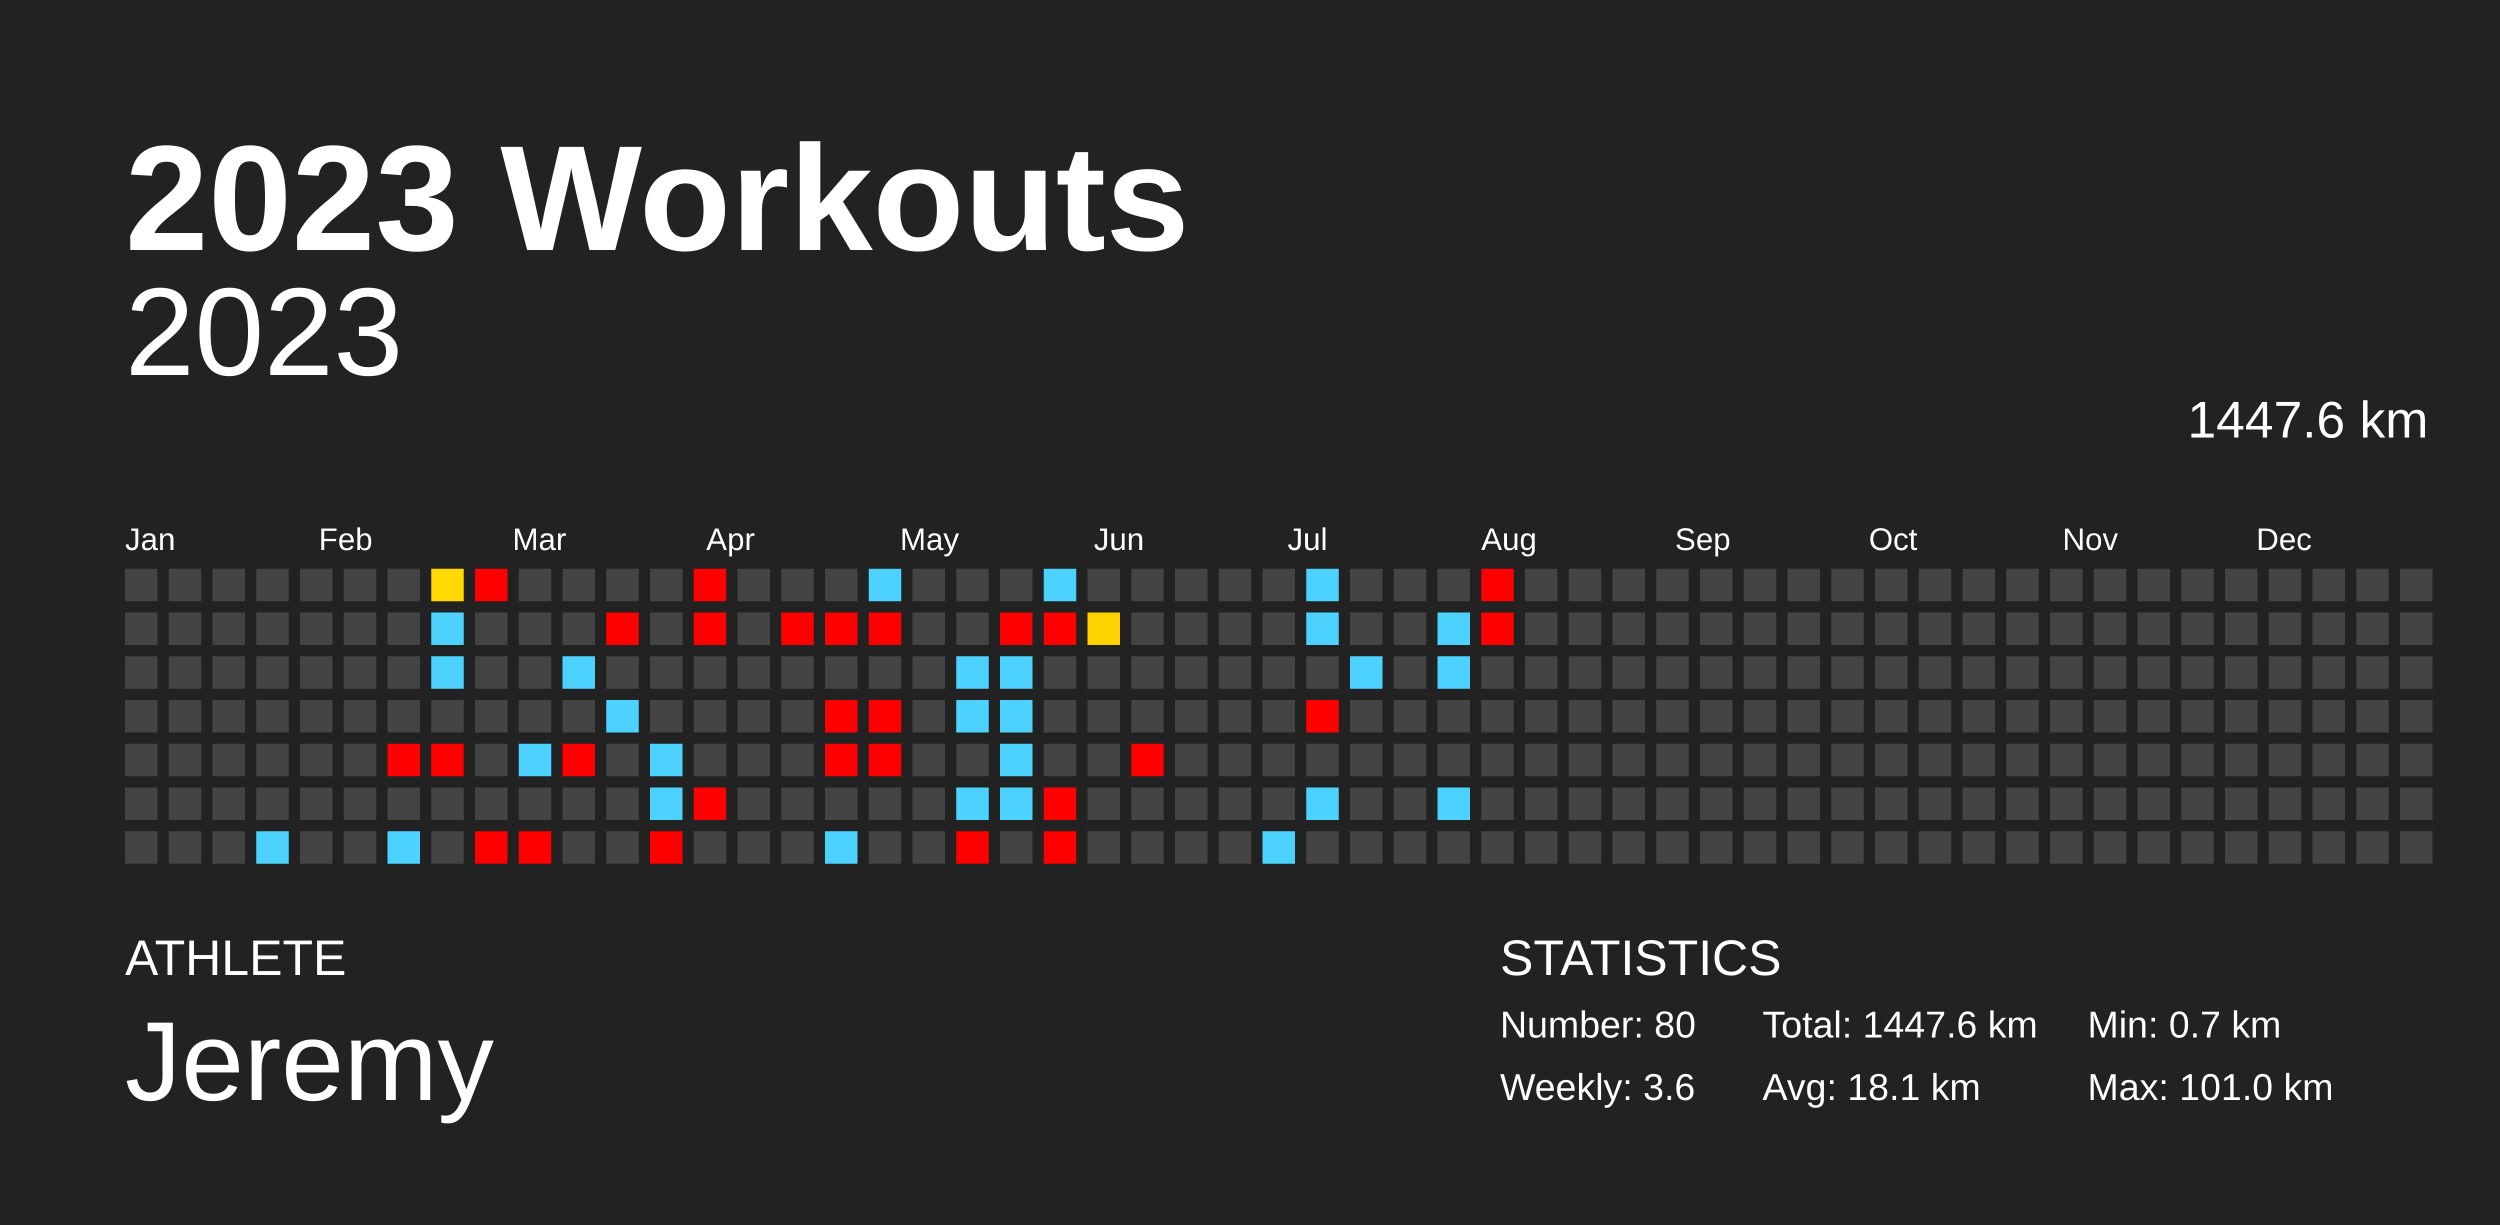
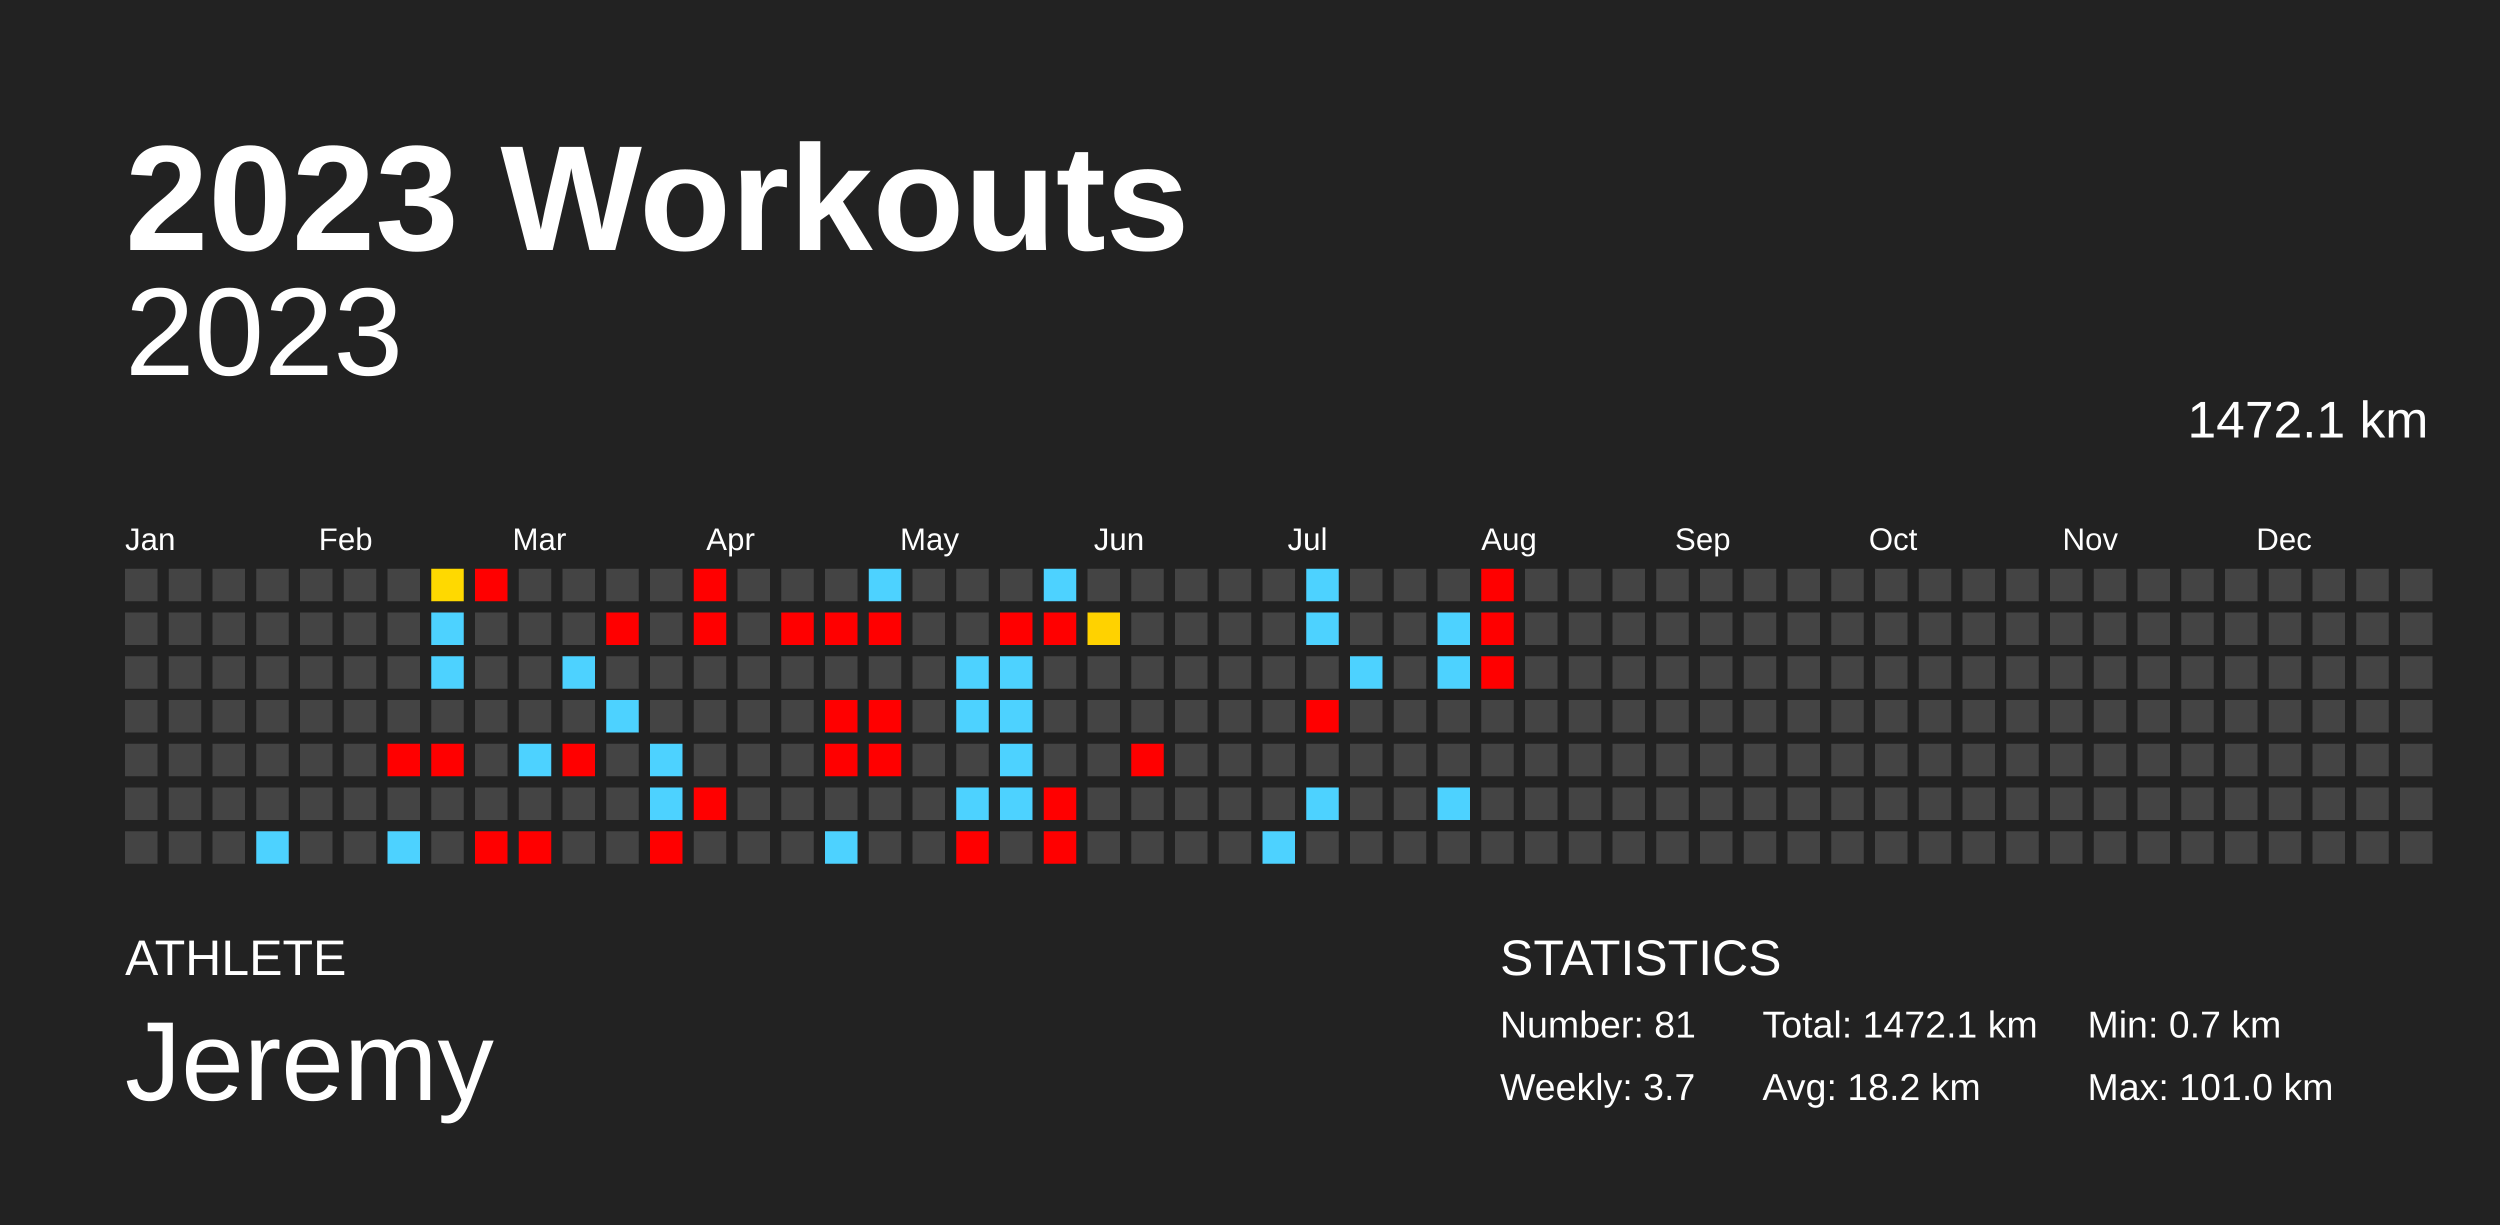
<svg xmlns="http://www.w3.org/2000/svg" baseProfile="full" height="98mm" version="1.1" viewBox="0,0,200,98" width="200mm">
  <defs />
  <rect fill="#222222" height="98" width="200" x="0" y="0" />
  <text fill="#FFFFFF" style="font-size:12px; font-family:Arial; font-weight:bold;" x="10" y="20">2023 Workouts</text>
  <text fill="#FFFFFF" style="font-size:4px; font-family:Arial" x="10" y="78">ATHLETE</text>
  <text fill="#FFFFFF" style="font-size:9px; font-family:Arial" x="10" y="88">Jeremy</text>
  <text fill="#FFFFFF" style="font-size:4px; font-family:Arial" x="120" y="78">STATISTICS</text>
-   <text fill="#FFFFFF" style="font-size:3px; font-family:Arial" x="120" y="83">Number: 80</text>
-   <text fill="#FFFFFF" style="font-size:3px; font-family:Arial" x="120" y="88">Weekly: 3.6</text>
-   <text fill="#FFFFFF" style="font-size:3px; font-family:Arial" x="141" y="83">Total: 1447.6 km</text>
-   <text fill="#FFFFFF" style="font-size:3px; font-family:Arial" x="141" y="88">Avg: 18.1 km</text>
+   <text fill="#FFFFFF" style="font-size:3px; font-family:Arial" x="120" y="83">Number: 81</text>
+   <text fill="#FFFFFF" style="font-size:3px; font-family:Arial" x="120" y="88">Weekly: 3.7</text>
+   <text fill="#FFFFFF" style="font-size:3px; font-family:Arial" x="141" y="83">Total: 1472.1 km</text>
+   <text fill="#FFFFFF" style="font-size:3px; font-family:Arial" x="141" y="88">Avg: 18.2 km</text>
  <text fill="#FFFFFF" style="font-size:3px; font-family:Arial" x="167" y="83">Min: 0.7 km</text>
  <text fill="#FFFFFF" style="font-size:3px; font-family:Arial" x="167" y="88">Max: 101.0 km</text>
  <text alignment-baseline="hanging" fill="#FFFFFF" style="font-size:10.0px; font-family:Arial;" x="10" y="30">2023</text>
-   <text alignment-baseline="hanging" fill="#FFFFFF" style="font-size:4.125px; font-family:Arial;" x="175" y="35">1447.6 km</text>
+   <text alignment-baseline="hanging" fill="#FFFFFF" style="font-size:4.125px; font-family:Arial;" x="175" y="35">1472.1 km</text>
  <text fill="#FFFFFF" style="font-size:2.5px; font-family:Arial" x="10.0" y="44">Jan</text>
  <text fill="#FFFFFF" style="font-size:2.5px; font-family:Arial" x="25.5" y="44">Feb</text>
  <text fill="#FFFFFF" style="font-size:2.5px; font-family:Arial" x="41.0" y="44">Mar</text>
  <text fill="#FFFFFF" style="font-size:2.5px; font-family:Arial" x="56.5" y="44">Apr</text>
  <text fill="#FFFFFF" style="font-size:2.5px; font-family:Arial" x="72.0" y="44">May</text>
  <text fill="#FFFFFF" style="font-size:2.5px; font-family:Arial" x="87.5" y="44">Jun</text>
  <text fill="#FFFFFF" style="font-size:2.5px; font-family:Arial" x="103.0" y="44">Jul</text>
  <text fill="#FFFFFF" style="font-size:2.5px; font-family:Arial" x="118.5" y="44">Aug</text>
  <text fill="#FFFFFF" style="font-size:2.5px; font-family:Arial" x="134.0" y="44">Sep</text>
  <text fill="#FFFFFF" style="font-size:2.5px; font-family:Arial" x="149.5" y="44">Oct</text>
  <text fill="#FFFFFF" style="font-size:2.5px; font-family:Arial" x="165.0" y="44">Nov</text>
  <text fill="#FFFFFF" style="font-size:2.5px; font-family:Arial" x="180.5" y="44">Dec</text>
  <rect fill="#444444" height="2.6" width="2.6" x="10.0" y="45.5" />
  <rect fill="#444444" height="2.6" width="2.6" x="10.0" y="49.0" />
  <rect fill="#444444" height="2.6" width="2.6" x="10.0" y="52.5" />
  <rect fill="#444444" height="2.6" width="2.6" x="10.0" y="56.0" />
  <rect fill="#444444" height="2.6" width="2.6" x="10.0" y="59.5" />
  <rect fill="#444444" height="2.6" width="2.6" x="10.0" y="63.0" />
  <rect fill="#444444" height="2.6" width="2.6" x="10.0" y="66.5" />
  <rect fill="#444444" height="2.6" width="2.6" x="13.5" y="45.5" />
  <rect fill="#444444" height="2.6" width="2.6" x="13.5" y="49.0" />
  <rect fill="#444444" height="2.6" width="2.6" x="13.5" y="52.5" />
  <rect fill="#444444" height="2.6" width="2.6" x="13.5" y="56.0" />
  <rect fill="#444444" height="2.6" width="2.6" x="13.5" y="59.5" />
  <rect fill="#444444" height="2.6" width="2.6" x="13.5" y="63.0" />
  <rect fill="#444444" height="2.6" width="2.6" x="13.5" y="66.5" />
  <rect fill="#444444" height="2.6" width="2.6" x="17.0" y="45.5" />
  <rect fill="#444444" height="2.6" width="2.6" x="17.0" y="49.0" />
  <rect fill="#444444" height="2.6" width="2.6" x="17.0" y="52.5" />
  <rect fill="#444444" height="2.6" width="2.6" x="17.0" y="56.0" />
  <rect fill="#444444" height="2.6" width="2.6" x="17.0" y="59.5" />
  <rect fill="#444444" height="2.6" width="2.6" x="17.0" y="63.0" />
  <rect fill="#444444" height="2.6" width="2.6" x="17.0" y="66.5" />
  <rect fill="#444444" height="2.6" width="2.6" x="20.5" y="45.5" />
  <rect fill="#444444" height="2.6" width="2.6" x="20.5" y="49.0" />
  <rect fill="#444444" height="2.6" width="2.6" x="20.5" y="52.5" />
  <rect fill="#444444" height="2.6" width="2.6" x="20.5" y="56.0" />
  <rect fill="#444444" height="2.6" width="2.6" x="20.5" y="59.5" />
  <rect fill="#444444" height="2.6" width="2.6" x="20.5" y="63.0" />
  <rect fill="#4dd2ff" height="2.6" width="2.6" x="20.5" y="66.5" />
  <rect fill="#444444" height="2.6" width="2.6" x="24.0" y="45.5" />
  <rect fill="#444444" height="2.6" width="2.6" x="24.0" y="49.0" />
  <rect fill="#444444" height="2.6" width="2.6" x="24.0" y="52.5" />
  <rect fill="#444444" height="2.6" width="2.6" x="24.0" y="56.0" />
  <rect fill="#444444" height="2.6" width="2.6" x="24.0" y="59.5" />
  <rect fill="#444444" height="2.6" width="2.6" x="24.0" y="63.0" />
  <rect fill="#444444" height="2.6" width="2.6" x="24.0" y="66.5" />
  <rect fill="#444444" height="2.6" width="2.6" x="27.5" y="45.5" />
  <rect fill="#444444" height="2.6" width="2.6" x="27.5" y="49.0" />
  <rect fill="#444444" height="2.6" width="2.6" x="27.5" y="52.5" />
  <rect fill="#444444" height="2.6" width="2.6" x="27.5" y="56.0" />
  <rect fill="#444444" height="2.6" width="2.6" x="27.5" y="59.5" />
  <rect fill="#444444" height="2.6" width="2.6" x="27.5" y="63.0" />
  <rect fill="#444444" height="2.6" width="2.6" x="27.5" y="66.5" />
  <rect fill="#444444" height="2.6" width="2.6" x="31.0" y="45.5" />
  <rect fill="#444444" height="2.6" width="2.6" x="31.0" y="49.0" />
  <rect fill="#444444" height="2.6" width="2.6" x="31.0" y="52.5" />
  <rect fill="#444444" height="2.6" width="2.6" x="31.0" y="56.0" />
  <rect fill="red" height="2.6" width="2.6" x="31.0" y="59.5" />
  <rect fill="#444444" height="2.6" width="2.6" x="31.0" y="63.0" />
  <rect fill="#4dd2ff" height="2.6" width="2.6" x="31.0" y="66.5" />
  <rect fill="#ffd900" height="2.6" width="2.6" x="34.5" y="45.5" />
  <rect fill="#4dd2ff" height="2.6" width="2.6" x="34.5" y="49.0" />
  <rect fill="#4dd2ff" height="2.6" width="2.6" x="34.5" y="52.5" />
  <rect fill="#444444" height="2.6" width="2.6" x="34.5" y="56.0" />
  <rect fill="red" height="2.6" width="2.6" x="34.5" y="59.5" />
  <rect fill="#444444" height="2.6" width="2.6" x="34.5" y="63.0" />
  <rect fill="#444444" height="2.6" width="2.6" x="34.5" y="66.5" />
  <rect fill="red" height="2.6" width="2.6" x="38.0" y="45.5" />
  <rect fill="#444444" height="2.6" width="2.6" x="38.0" y="49.0" />
  <rect fill="#444444" height="2.6" width="2.6" x="38.0" y="52.5" />
  <rect fill="#444444" height="2.6" width="2.6" x="38.0" y="56.0" />
  <rect fill="#444444" height="2.6" width="2.6" x="38.0" y="59.5" />
  <rect fill="#444444" height="2.6" width="2.6" x="38.0" y="63.0" />
  <rect fill="red" height="2.6" width="2.6" x="38.0" y="66.5" />
  <rect fill="#444444" height="2.6" width="2.6" x="41.5" y="45.5" />
  <rect fill="#444444" height="2.6" width="2.6" x="41.5" y="49.0" />
  <rect fill="#444444" height="2.6" width="2.6" x="41.5" y="52.5" />
  <rect fill="#444444" height="2.6" width="2.6" x="41.5" y="56.0" />
  <rect fill="#4dd2ff" height="2.6" width="2.6" x="41.5" y="59.5" />
  <rect fill="#444444" height="2.6" width="2.6" x="41.5" y="63.0" />
  <rect fill="red" height="2.6" width="2.6" x="41.5" y="66.5" />
  <rect fill="#444444" height="2.6" width="2.6" x="45.0" y="45.5" />
  <rect fill="#444444" height="2.6" width="2.6" x="45.0" y="49.0" />
  <rect fill="#4dd2ff" height="2.6" width="2.6" x="45.0" y="52.5" />
  <rect fill="#444444" height="2.6" width="2.6" x="45.0" y="56.0" />
  <rect fill="red" height="2.6" width="2.6" x="45.0" y="59.5" />
  <rect fill="#444444" height="2.6" width="2.6" x="45.0" y="63.0" />
  <rect fill="#444444" height="2.6" width="2.6" x="45.0" y="66.5" />
  <rect fill="#444444" height="2.6" width="2.6" x="48.5" y="45.5" />
  <rect fill="red" height="2.6" width="2.6" x="48.5" y="49.0" />
  <rect fill="#444444" height="2.6" width="2.6" x="48.5" y="52.5" />
  <rect fill="#4dd2ff" height="2.6" width="2.6" x="48.5" y="56.0" />
  <rect fill="#444444" height="2.6" width="2.6" x="48.5" y="59.5" />
  <rect fill="#444444" height="2.6" width="2.6" x="48.5" y="63.0" />
  <rect fill="#444444" height="2.6" width="2.6" x="48.5" y="66.5" />
  <rect fill="#444444" height="2.6" width="2.6" x="52.0" y="45.5" />
  <rect fill="#444444" height="2.6" width="2.6" x="52.0" y="49.0" />
  <rect fill="#444444" height="2.6" width="2.6" x="52.0" y="52.5" />
  <rect fill="#444444" height="2.6" width="2.6" x="52.0" y="56.0" />
  <rect fill="#4dd2ff" height="2.6" width="2.6" x="52.0" y="59.5" />
  <rect fill="#4dd2ff" height="2.6" width="2.6" x="52.0" y="63.0" />
  <rect fill="red" height="2.6" width="2.6" x="52.0" y="66.5" />
  <rect fill="red" height="2.6" width="2.6" x="55.5" y="45.5" />
  <rect fill="red" height="2.6" width="2.6" x="55.5" y="49.0" />
  <rect fill="#444444" height="2.6" width="2.6" x="55.5" y="52.5" />
  <rect fill="#444444" height="2.6" width="2.6" x="55.5" y="56.0" />
  <rect fill="#444444" height="2.6" width="2.6" x="55.5" y="59.5" />
  <rect fill="red" height="2.6" width="2.6" x="55.5" y="63.0" />
  <rect fill="#444444" height="2.6" width="2.6" x="55.5" y="66.5" />
  <rect fill="#444444" height="2.6" width="2.6" x="59.0" y="45.5" />
  <rect fill="#444444" height="2.6" width="2.6" x="59.0" y="49.0" />
  <rect fill="#444444" height="2.6" width="2.6" x="59.0" y="52.5" />
  <rect fill="#444444" height="2.6" width="2.6" x="59.0" y="56.0" />
  <rect fill="#444444" height="2.6" width="2.6" x="59.0" y="59.5" />
  <rect fill="#444444" height="2.6" width="2.6" x="59.0" y="63.0" />
  <rect fill="#444444" height="2.6" width="2.6" x="59.0" y="66.5" />
  <rect fill="#444444" height="2.6" width="2.6" x="62.5" y="45.5" />
  <rect fill="red" height="2.6" width="2.6" x="62.5" y="49.0" />
  <rect fill="#444444" height="2.6" width="2.6" x="62.5" y="52.5" />
  <rect fill="#444444" height="2.6" width="2.6" x="62.5" y="56.0" />
  <rect fill="#444444" height="2.6" width="2.6" x="62.5" y="59.5" />
  <rect fill="#444444" height="2.6" width="2.6" x="62.5" y="63.0" />
  <rect fill="#444444" height="2.6" width="2.6" x="62.5" y="66.5" />
  <rect fill="#444444" height="2.6" width="2.6" x="66.0" y="45.5" />
  <rect fill="red" height="2.6" width="2.6" x="66.0" y="49.0" />
  <rect fill="#444444" height="2.6" width="2.6" x="66.0" y="52.5" />
  <rect fill="red" height="2.6" width="2.6" x="66.0" y="56.0" />
  <rect fill="red" height="2.6" width="2.6" x="66.0" y="59.5" />
  <rect fill="#444444" height="2.6" width="2.6" x="66.0" y="63.0" />
  <rect fill="#4dd2ff" height="2.6" width="2.6" x="66.0" y="66.5" />
  <rect fill="#4dd2ff" height="2.6" width="2.6" x="69.5" y="45.5" />
  <rect fill="red" height="2.6" width="2.6" x="69.5" y="49.0" />
  <rect fill="#444444" height="2.6" width="2.6" x="69.5" y="52.5" />
  <rect fill="red" height="2.6" width="2.6" x="69.5" y="56.0" />
  <rect fill="red" height="2.6" width="2.6" x="69.5" y="59.5" />
  <rect fill="#444444" height="2.6" width="2.6" x="69.5" y="63.0" />
  <rect fill="#444444" height="2.6" width="2.6" x="69.5" y="66.5" />
  <rect fill="#444444" height="2.6" width="2.6" x="73.0" y="45.5" />
  <rect fill="#444444" height="2.6" width="2.6" x="73.0" y="49.0" />
  <rect fill="#444444" height="2.6" width="2.6" x="73.0" y="52.5" />
  <rect fill="#444444" height="2.6" width="2.6" x="73.0" y="56.0" />
  <rect fill="#444444" height="2.6" width="2.6" x="73.0" y="59.5" />
  <rect fill="#444444" height="2.6" width="2.6" x="73.0" y="63.0" />
  <rect fill="#444444" height="2.6" width="2.6" x="73.0" y="66.5" />
  <rect fill="#444444" height="2.6" width="2.6" x="76.5" y="45.5" />
  <rect fill="#444444" height="2.6" width="2.6" x="76.5" y="49.0" />
  <rect fill="#4dd2ff" height="2.6" width="2.6" x="76.5" y="52.5" />
  <rect fill="#4dd2ff" height="2.6" width="2.6" x="76.5" y="56.0" />
  <rect fill="#444444" height="2.6" width="2.6" x="76.5" y="59.5" />
  <rect fill="#4dd2ff" height="2.6" width="2.6" x="76.5" y="63.0" />
  <rect fill="red" height="2.6" width="2.6" x="76.5" y="66.5" />
  <rect fill="#444444" height="2.6" width="2.6" x="80.0" y="45.5" />
  <rect fill="red" height="2.6" width="2.6" x="80.0" y="49.0" />
  <rect fill="#4dd2ff" height="2.6" width="2.6" x="80.0" y="52.5" />
  <rect fill="#4dd2ff" height="2.6" width="2.6" x="80.0" y="56.0" />
  <rect fill="#4dd2ff" height="2.6" width="2.6" x="80.0" y="59.5" />
  <rect fill="#4dd2ff" height="2.6" width="2.6" x="80.0" y="63.0" />
  <rect fill="#444444" height="2.6" width="2.6" x="80.0" y="66.5" />
  <rect fill="#4dd2ff" height="2.6" width="2.6" x="83.5" y="45.5" />
  <rect fill="red" height="2.6" width="2.6" x="83.5" y="49.0" />
  <rect fill="#444444" height="2.6" width="2.6" x="83.5" y="52.5" />
  <rect fill="#444444" height="2.6" width="2.6" x="83.5" y="56.0" />
  <rect fill="#444444" height="2.6" width="2.6" x="83.5" y="59.5" />
  <rect fill="red" height="2.6" width="2.6" x="83.5" y="63.0" />
  <rect fill="red" height="2.6" width="2.6" x="83.5" y="66.5" />
  <rect fill="#444444" height="2.6" width="2.6" x="87.0" y="45.5" />
  <rect fill="#ffd200" height="2.6" width="2.6" x="87.0" y="49.0" />
  <rect fill="#444444" height="2.6" width="2.6" x="87.0" y="52.5" />
  <rect fill="#444444" height="2.6" width="2.6" x="87.0" y="56.0" />
  <rect fill="#444444" height="2.6" width="2.6" x="87.0" y="59.5" />
  <rect fill="#444444" height="2.6" width="2.6" x="87.0" y="63.0" />
  <rect fill="#444444" height="2.6" width="2.6" x="87.0" y="66.5" />
  <rect fill="#444444" height="2.6" width="2.6" x="90.5" y="45.5" />
  <rect fill="#444444" height="2.6" width="2.6" x="90.5" y="49.0" />
  <rect fill="#444444" height="2.6" width="2.6" x="90.5" y="52.5" />
  <rect fill="#444444" height="2.6" width="2.6" x="90.5" y="56.0" />
  <rect fill="red" height="2.6" width="2.6" x="90.5" y="59.5" />
  <rect fill="#444444" height="2.6" width="2.6" x="90.5" y="63.0" />
  <rect fill="#444444" height="2.6" width="2.6" x="90.5" y="66.5" />
  <rect fill="#444444" height="2.6" width="2.6" x="94.0" y="45.5" />
  <rect fill="#444444" height="2.6" width="2.6" x="94.0" y="49.0" />
  <rect fill="#444444" height="2.6" width="2.6" x="94.0" y="52.5" />
  <rect fill="#444444" height="2.6" width="2.6" x="94.0" y="56.0" />
  <rect fill="#444444" height="2.6" width="2.6" x="94.0" y="59.5" />
  <rect fill="#444444" height="2.6" width="2.6" x="94.0" y="63.0" />
  <rect fill="#444444" height="2.6" width="2.6" x="94.0" y="66.5" />
  <rect fill="#444444" height="2.6" width="2.6" x="97.5" y="45.5" />
  <rect fill="#444444" height="2.6" width="2.6" x="97.5" y="49.0" />
  <rect fill="#444444" height="2.6" width="2.6" x="97.5" y="52.5" />
  <rect fill="#444444" height="2.6" width="2.6" x="97.5" y="56.0" />
  <rect fill="#444444" height="2.6" width="2.6" x="97.5" y="59.5" />
  <rect fill="#444444" height="2.6" width="2.6" x="97.5" y="63.0" />
  <rect fill="#444444" height="2.6" width="2.6" x="97.5" y="66.5" />
  <rect fill="#444444" height="2.6" width="2.6" x="101.0" y="45.5" />
  <rect fill="#444444" height="2.6" width="2.6" x="101.0" y="49.0" />
  <rect fill="#444444" height="2.6" width="2.6" x="101.0" y="52.5" />
  <rect fill="#444444" height="2.6" width="2.6" x="101.0" y="56.0" />
  <rect fill="#444444" height="2.6" width="2.6" x="101.0" y="59.5" />
  <rect fill="#444444" height="2.6" width="2.6" x="101.0" y="63.0" />
  <rect fill="#4dd2ff" height="2.6" width="2.6" x="101.0" y="66.5" />
  <rect fill="#4dd2ff" height="2.6" width="2.6" x="104.5" y="45.5" />
  <rect fill="#4dd2ff" height="2.6" width="2.6" x="104.5" y="49.0" />
  <rect fill="#444444" height="2.6" width="2.6" x="104.5" y="52.5" />
  <rect fill="red" height="2.6" width="2.6" x="104.5" y="56.0" />
  <rect fill="#444444" height="2.6" width="2.6" x="104.5" y="59.5" />
  <rect fill="#4dd2ff" height="2.6" width="2.6" x="104.5" y="63.0" />
  <rect fill="#444444" height="2.6" width="2.6" x="104.5" y="66.5" />
  <rect fill="#444444" height="2.6" width="2.6" x="108.0" y="45.5" />
  <rect fill="#444444" height="2.6" width="2.6" x="108.0" y="49.0" />
  <rect fill="#4dd2ff" height="2.6" width="2.6" x="108.0" y="52.5" />
  <rect fill="#444444" height="2.6" width="2.6" x="108.0" y="56.0" />
  <rect fill="#444444" height="2.6" width="2.6" x="108.0" y="59.5" />
  <rect fill="#444444" height="2.6" width="2.6" x="108.0" y="63.0" />
  <rect fill="#444444" height="2.6" width="2.6" x="108.0" y="66.5" />
  <rect fill="#444444" height="2.6" width="2.6" x="111.5" y="45.5" />
  <rect fill="#444444" height="2.6" width="2.6" x="111.5" y="49.0" />
  <rect fill="#444444" height="2.6" width="2.6" x="111.5" y="52.5" />
  <rect fill="#444444" height="2.6" width="2.6" x="111.5" y="56.0" />
  <rect fill="#444444" height="2.6" width="2.6" x="111.5" y="59.5" />
  <rect fill="#444444" height="2.6" width="2.6" x="111.5" y="63.0" />
  <rect fill="#444444" height="2.6" width="2.6" x="111.5" y="66.5" />
  <rect fill="#444444" height="2.6" width="2.6" x="115.0" y="45.5" />
  <rect fill="#4dd2ff" height="2.6" width="2.6" x="115.0" y="49.0" />
  <rect fill="#4dd2ff" height="2.6" width="2.6" x="115.0" y="52.5" />
  <rect fill="#444444" height="2.6" width="2.6" x="115.0" y="56.0" />
  <rect fill="#444444" height="2.6" width="2.6" x="115.0" y="59.5" />
  <rect fill="#4dd2ff" height="2.6" width="2.6" x="115.0" y="63.0" />
  <rect fill="#444444" height="2.6" width="2.6" x="115.0" y="66.5" />
  <rect fill="red" height="2.6" width="2.6" x="118.5" y="45.5" />
  <rect fill="red" height="2.6" width="2.6" x="118.5" y="49.0" />
-   <rect fill="#444444" height="2.6" width="2.6" x="118.5" y="52.5" />
+   <rect fill="red" height="2.6" width="2.6" x="118.5" y="52.5" />
  <rect fill="#444444" height="2.6" width="2.6" x="118.5" y="56.0" />
  <rect fill="#444444" height="2.6" width="2.6" x="118.5" y="59.5" />
  <rect fill="#444444" height="2.6" width="2.6" x="118.5" y="63.0" />
  <rect fill="#444444" height="2.6" width="2.6" x="118.5" y="66.5" />
  <rect fill="#444444" height="2.6" width="2.6" x="122.0" y="45.5" />
  <rect fill="#444444" height="2.6" width="2.6" x="122.0" y="49.0" />
  <rect fill="#444444" height="2.6" width="2.6" x="122.0" y="52.5" />
  <rect fill="#444444" height="2.6" width="2.6" x="122.0" y="56.0" />
  <rect fill="#444444" height="2.6" width="2.6" x="122.0" y="59.5" />
  <rect fill="#444444" height="2.6" width="2.6" x="122.0" y="63.0" />
  <rect fill="#444444" height="2.6" width="2.6" x="122.0" y="66.5" />
  <rect fill="#444444" height="2.6" width="2.6" x="125.5" y="45.5" />
  <rect fill="#444444" height="2.6" width="2.6" x="125.5" y="49.0" />
  <rect fill="#444444" height="2.6" width="2.6" x="125.5" y="52.5" />
  <rect fill="#444444" height="2.6" width="2.6" x="125.5" y="56.0" />
  <rect fill="#444444" height="2.6" width="2.6" x="125.5" y="59.5" />
  <rect fill="#444444" height="2.6" width="2.6" x="125.5" y="63.0" />
  <rect fill="#444444" height="2.6" width="2.6" x="125.5" y="66.5" />
  <rect fill="#444444" height="2.6" width="2.6" x="129.0" y="45.5" />
  <rect fill="#444444" height="2.6" width="2.6" x="129.0" y="49.0" />
  <rect fill="#444444" height="2.6" width="2.6" x="129.0" y="52.5" />
  <rect fill="#444444" height="2.6" width="2.6" x="129.0" y="56.0" />
  <rect fill="#444444" height="2.6" width="2.6" x="129.0" y="59.5" />
  <rect fill="#444444" height="2.6" width="2.6" x="129.0" y="63.0" />
  <rect fill="#444444" height="2.6" width="2.6" x="129.0" y="66.5" />
  <rect fill="#444444" height="2.6" width="2.6" x="132.5" y="45.5" />
  <rect fill="#444444" height="2.6" width="2.6" x="132.5" y="49.0" />
  <rect fill="#444444" height="2.6" width="2.6" x="132.5" y="52.5" />
  <rect fill="#444444" height="2.6" width="2.6" x="132.5" y="56.0" />
  <rect fill="#444444" height="2.6" width="2.6" x="132.5" y="59.5" />
  <rect fill="#444444" height="2.6" width="2.6" x="132.5" y="63.0" />
  <rect fill="#444444" height="2.6" width="2.6" x="132.5" y="66.5" />
  <rect fill="#444444" height="2.6" width="2.6" x="136.0" y="45.5" />
  <rect fill="#444444" height="2.6" width="2.6" x="136.0" y="49.0" />
  <rect fill="#444444" height="2.6" width="2.6" x="136.0" y="52.5" />
  <rect fill="#444444" height="2.6" width="2.6" x="136.0" y="56.0" />
  <rect fill="#444444" height="2.6" width="2.6" x="136.0" y="59.5" />
  <rect fill="#444444" height="2.6" width="2.6" x="136.0" y="63.0" />
  <rect fill="#444444" height="2.6" width="2.6" x="136.0" y="66.5" />
  <rect fill="#444444" height="2.6" width="2.6" x="139.5" y="45.5" />
  <rect fill="#444444" height="2.6" width="2.6" x="139.5" y="49.0" />
  <rect fill="#444444" height="2.6" width="2.6" x="139.5" y="52.5" />
  <rect fill="#444444" height="2.6" width="2.6" x="139.5" y="56.0" />
  <rect fill="#444444" height="2.6" width="2.6" x="139.5" y="59.5" />
  <rect fill="#444444" height="2.6" width="2.6" x="139.5" y="63.0" />
  <rect fill="#444444" height="2.6" width="2.6" x="139.5" y="66.5" />
  <rect fill="#444444" height="2.6" width="2.6" x="143.0" y="45.5" />
  <rect fill="#444444" height="2.6" width="2.6" x="143.0" y="49.0" />
  <rect fill="#444444" height="2.6" width="2.6" x="143.0" y="52.5" />
  <rect fill="#444444" height="2.6" width="2.6" x="143.0" y="56.0" />
  <rect fill="#444444" height="2.6" width="2.6" x="143.0" y="59.5" />
  <rect fill="#444444" height="2.6" width="2.6" x="143.0" y="63.0" />
  <rect fill="#444444" height="2.6" width="2.6" x="143.0" y="66.5" />
  <rect fill="#444444" height="2.6" width="2.6" x="146.5" y="45.5" />
  <rect fill="#444444" height="2.6" width="2.6" x="146.5" y="49.0" />
  <rect fill="#444444" height="2.6" width="2.6" x="146.5" y="52.5" />
  <rect fill="#444444" height="2.6" width="2.6" x="146.5" y="56.0" />
  <rect fill="#444444" height="2.6" width="2.6" x="146.5" y="59.5" />
  <rect fill="#444444" height="2.6" width="2.6" x="146.5" y="63.0" />
  <rect fill="#444444" height="2.6" width="2.6" x="146.5" y="66.5" />
  <rect fill="#444444" height="2.6" width="2.6" x="150.0" y="45.5" />
  <rect fill="#444444" height="2.6" width="2.6" x="150.0" y="49.0" />
  <rect fill="#444444" height="2.6" width="2.6" x="150.0" y="52.5" />
  <rect fill="#444444" height="2.6" width="2.6" x="150.0" y="56.0" />
  <rect fill="#444444" height="2.6" width="2.6" x="150.0" y="59.5" />
  <rect fill="#444444" height="2.6" width="2.6" x="150.0" y="63.0" />
  <rect fill="#444444" height="2.6" width="2.6" x="150.0" y="66.5" />
  <rect fill="#444444" height="2.6" width="2.6" x="153.5" y="45.5" />
  <rect fill="#444444" height="2.6" width="2.6" x="153.5" y="49.0" />
  <rect fill="#444444" height="2.6" width="2.6" x="153.5" y="52.5" />
  <rect fill="#444444" height="2.6" width="2.6" x="153.5" y="56.0" />
  <rect fill="#444444" height="2.6" width="2.6" x="153.5" y="59.5" />
  <rect fill="#444444" height="2.6" width="2.6" x="153.5" y="63.0" />
  <rect fill="#444444" height="2.6" width="2.6" x="153.5" y="66.5" />
  <rect fill="#444444" height="2.6" width="2.6" x="157.0" y="45.5" />
  <rect fill="#444444" height="2.6" width="2.6" x="157.0" y="49.0" />
  <rect fill="#444444" height="2.6" width="2.6" x="157.0" y="52.5" />
  <rect fill="#444444" height="2.6" width="2.6" x="157.0" y="56.0" />
  <rect fill="#444444" height="2.6" width="2.6" x="157.0" y="59.5" />
  <rect fill="#444444" height="2.6" width="2.6" x="157.0" y="63.0" />
  <rect fill="#444444" height="2.6" width="2.6" x="157.0" y="66.5" />
  <rect fill="#444444" height="2.6" width="2.6" x="160.5" y="45.5" />
  <rect fill="#444444" height="2.6" width="2.6" x="160.5" y="49.0" />
  <rect fill="#444444" height="2.6" width="2.6" x="160.5" y="52.5" />
  <rect fill="#444444" height="2.6" width="2.6" x="160.5" y="56.0" />
  <rect fill="#444444" height="2.6" width="2.6" x="160.5" y="59.5" />
  <rect fill="#444444" height="2.6" width="2.6" x="160.5" y="63.0" />
  <rect fill="#444444" height="2.6" width="2.6" x="160.5" y="66.5" />
  <rect fill="#444444" height="2.6" width="2.6" x="164.0" y="45.5" />
  <rect fill="#444444" height="2.6" width="2.6" x="164.0" y="49.0" />
  <rect fill="#444444" height="2.6" width="2.6" x="164.0" y="52.5" />
  <rect fill="#444444" height="2.6" width="2.6" x="164.0" y="56.0" />
  <rect fill="#444444" height="2.6" width="2.6" x="164.0" y="59.5" />
  <rect fill="#444444" height="2.6" width="2.6" x="164.0" y="63.0" />
  <rect fill="#444444" height="2.6" width="2.6" x="164.0" y="66.5" />
  <rect fill="#444444" height="2.6" width="2.6" x="167.5" y="45.5" />
  <rect fill="#444444" height="2.6" width="2.6" x="167.5" y="49.0" />
  <rect fill="#444444" height="2.6" width="2.6" x="167.5" y="52.5" />
  <rect fill="#444444" height="2.6" width="2.6" x="167.5" y="56.0" />
  <rect fill="#444444" height="2.6" width="2.6" x="167.5" y="59.5" />
  <rect fill="#444444" height="2.6" width="2.6" x="167.5" y="63.0" />
  <rect fill="#444444" height="2.6" width="2.6" x="167.5" y="66.5" />
  <rect fill="#444444" height="2.6" width="2.6" x="171.0" y="45.5" />
  <rect fill="#444444" height="2.6" width="2.6" x="171.0" y="49.0" />
  <rect fill="#444444" height="2.6" width="2.6" x="171.0" y="52.5" />
  <rect fill="#444444" height="2.6" width="2.6" x="171.0" y="56.0" />
  <rect fill="#444444" height="2.6" width="2.6" x="171.0" y="59.5" />
  <rect fill="#444444" height="2.6" width="2.6" x="171.0" y="63.0" />
  <rect fill="#444444" height="2.6" width="2.6" x="171.0" y="66.5" />
  <rect fill="#444444" height="2.6" width="2.6" x="174.5" y="45.5" />
  <rect fill="#444444" height="2.6" width="2.6" x="174.5" y="49.0" />
  <rect fill="#444444" height="2.6" width="2.6" x="174.5" y="52.5" />
  <rect fill="#444444" height="2.6" width="2.6" x="174.5" y="56.0" />
  <rect fill="#444444" height="2.6" width="2.6" x="174.5" y="59.5" />
  <rect fill="#444444" height="2.6" width="2.6" x="174.5" y="63.0" />
  <rect fill="#444444" height="2.6" width="2.6" x="174.5" y="66.5" />
  <rect fill="#444444" height="2.6" width="2.6" x="178.0" y="45.5" />
  <rect fill="#444444" height="2.6" width="2.6" x="178.0" y="49.0" />
  <rect fill="#444444" height="2.6" width="2.6" x="178.0" y="52.5" />
  <rect fill="#444444" height="2.6" width="2.6" x="178.0" y="56.0" />
  <rect fill="#444444" height="2.6" width="2.6" x="178.0" y="59.5" />
  <rect fill="#444444" height="2.6" width="2.6" x="178.0" y="63.0" />
  <rect fill="#444444" height="2.6" width="2.6" x="178.0" y="66.5" />
  <rect fill="#444444" height="2.6" width="2.6" x="181.5" y="45.5" />
  <rect fill="#444444" height="2.6" width="2.6" x="181.5" y="49.0" />
  <rect fill="#444444" height="2.6" width="2.6" x="181.5" y="52.5" />
  <rect fill="#444444" height="2.6" width="2.6" x="181.5" y="56.0" />
  <rect fill="#444444" height="2.6" width="2.6" x="181.5" y="59.5" />
  <rect fill="#444444" height="2.6" width="2.6" x="181.5" y="63.0" />
  <rect fill="#444444" height="2.6" width="2.6" x="181.5" y="66.5" />
  <rect fill="#444444" height="2.6" width="2.6" x="185.0" y="45.5" />
  <rect fill="#444444" height="2.6" width="2.6" x="185.0" y="49.0" />
  <rect fill="#444444" height="2.6" width="2.6" x="185.0" y="52.5" />
  <rect fill="#444444" height="2.6" width="2.6" x="185.0" y="56.0" />
  <rect fill="#444444" height="2.6" width="2.6" x="185.0" y="59.5" />
  <rect fill="#444444" height="2.6" width="2.6" x="185.0" y="63.0" />
  <rect fill="#444444" height="2.6" width="2.6" x="185.0" y="66.5" />
  <rect fill="#444444" height="2.6" width="2.6" x="188.5" y="45.5" />
  <rect fill="#444444" height="2.6" width="2.6" x="188.5" y="49.0" />
  <rect fill="#444444" height="2.6" width="2.6" x="188.5" y="52.5" />
  <rect fill="#444444" height="2.6" width="2.6" x="188.5" y="56.0" />
  <rect fill="#444444" height="2.6" width="2.6" x="188.5" y="59.5" />
  <rect fill="#444444" height="2.6" width="2.6" x="188.5" y="63.0" />
  <rect fill="#444444" height="2.6" width="2.6" x="188.5" y="66.5" />
  <rect fill="#444444" height="2.6" width="2.6" x="192.0" y="45.5" />
  <rect fill="#444444" height="2.6" width="2.6" x="192.0" y="49.0" />
  <rect fill="#444444" height="2.6" width="2.6" x="192.0" y="52.5" />
  <rect fill="#444444" height="2.6" width="2.6" x="192.0" y="56.0" />
  <rect fill="#444444" height="2.6" width="2.6" x="192.0" y="59.5" />
  <rect fill="#444444" height="2.6" width="2.6" x="192.0" y="63.0" />
  <rect fill="#444444" height="2.6" width="2.6" x="192.0" y="66.5" />
</svg>
